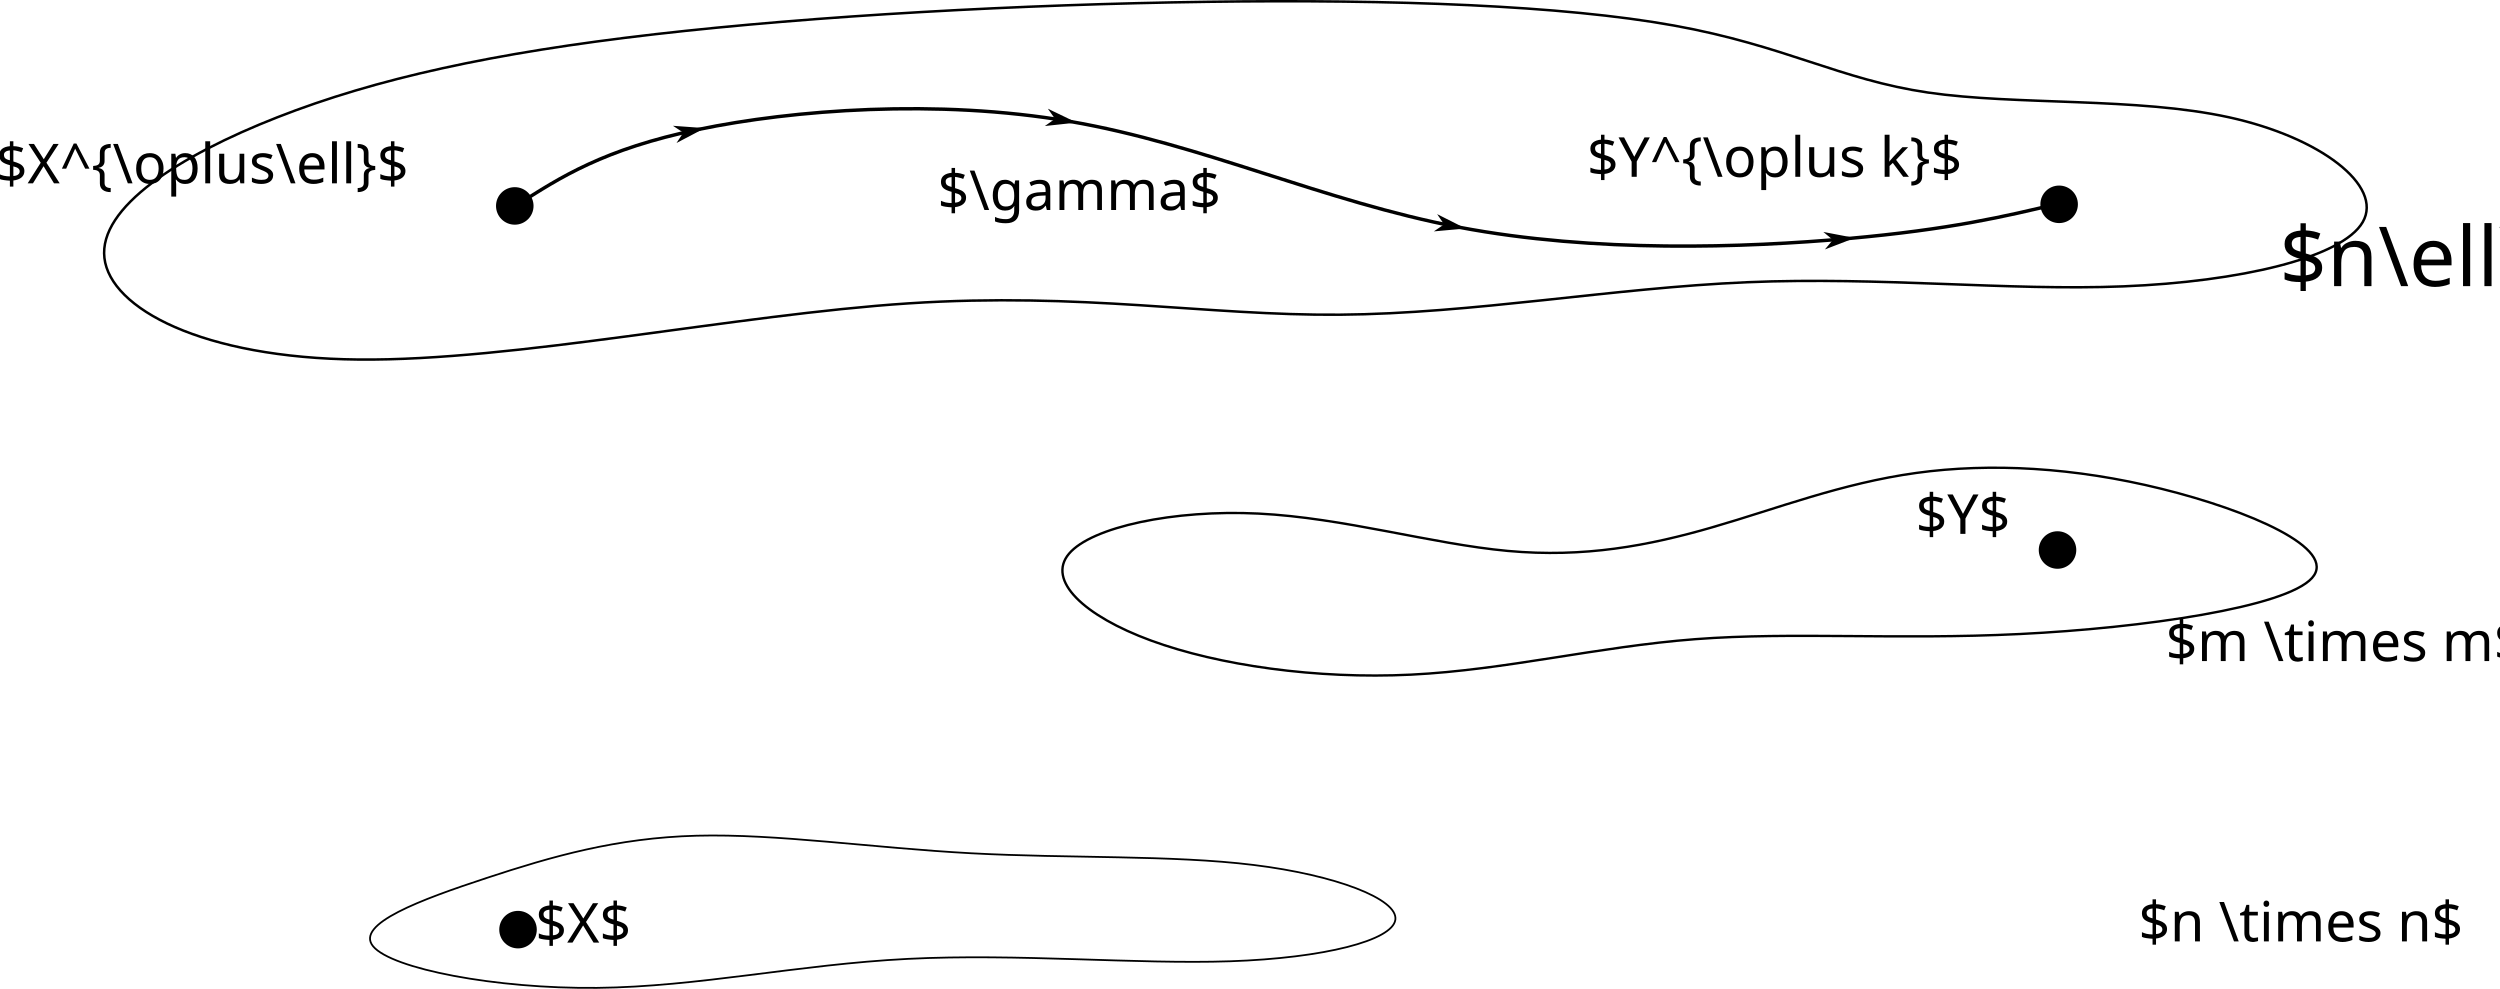
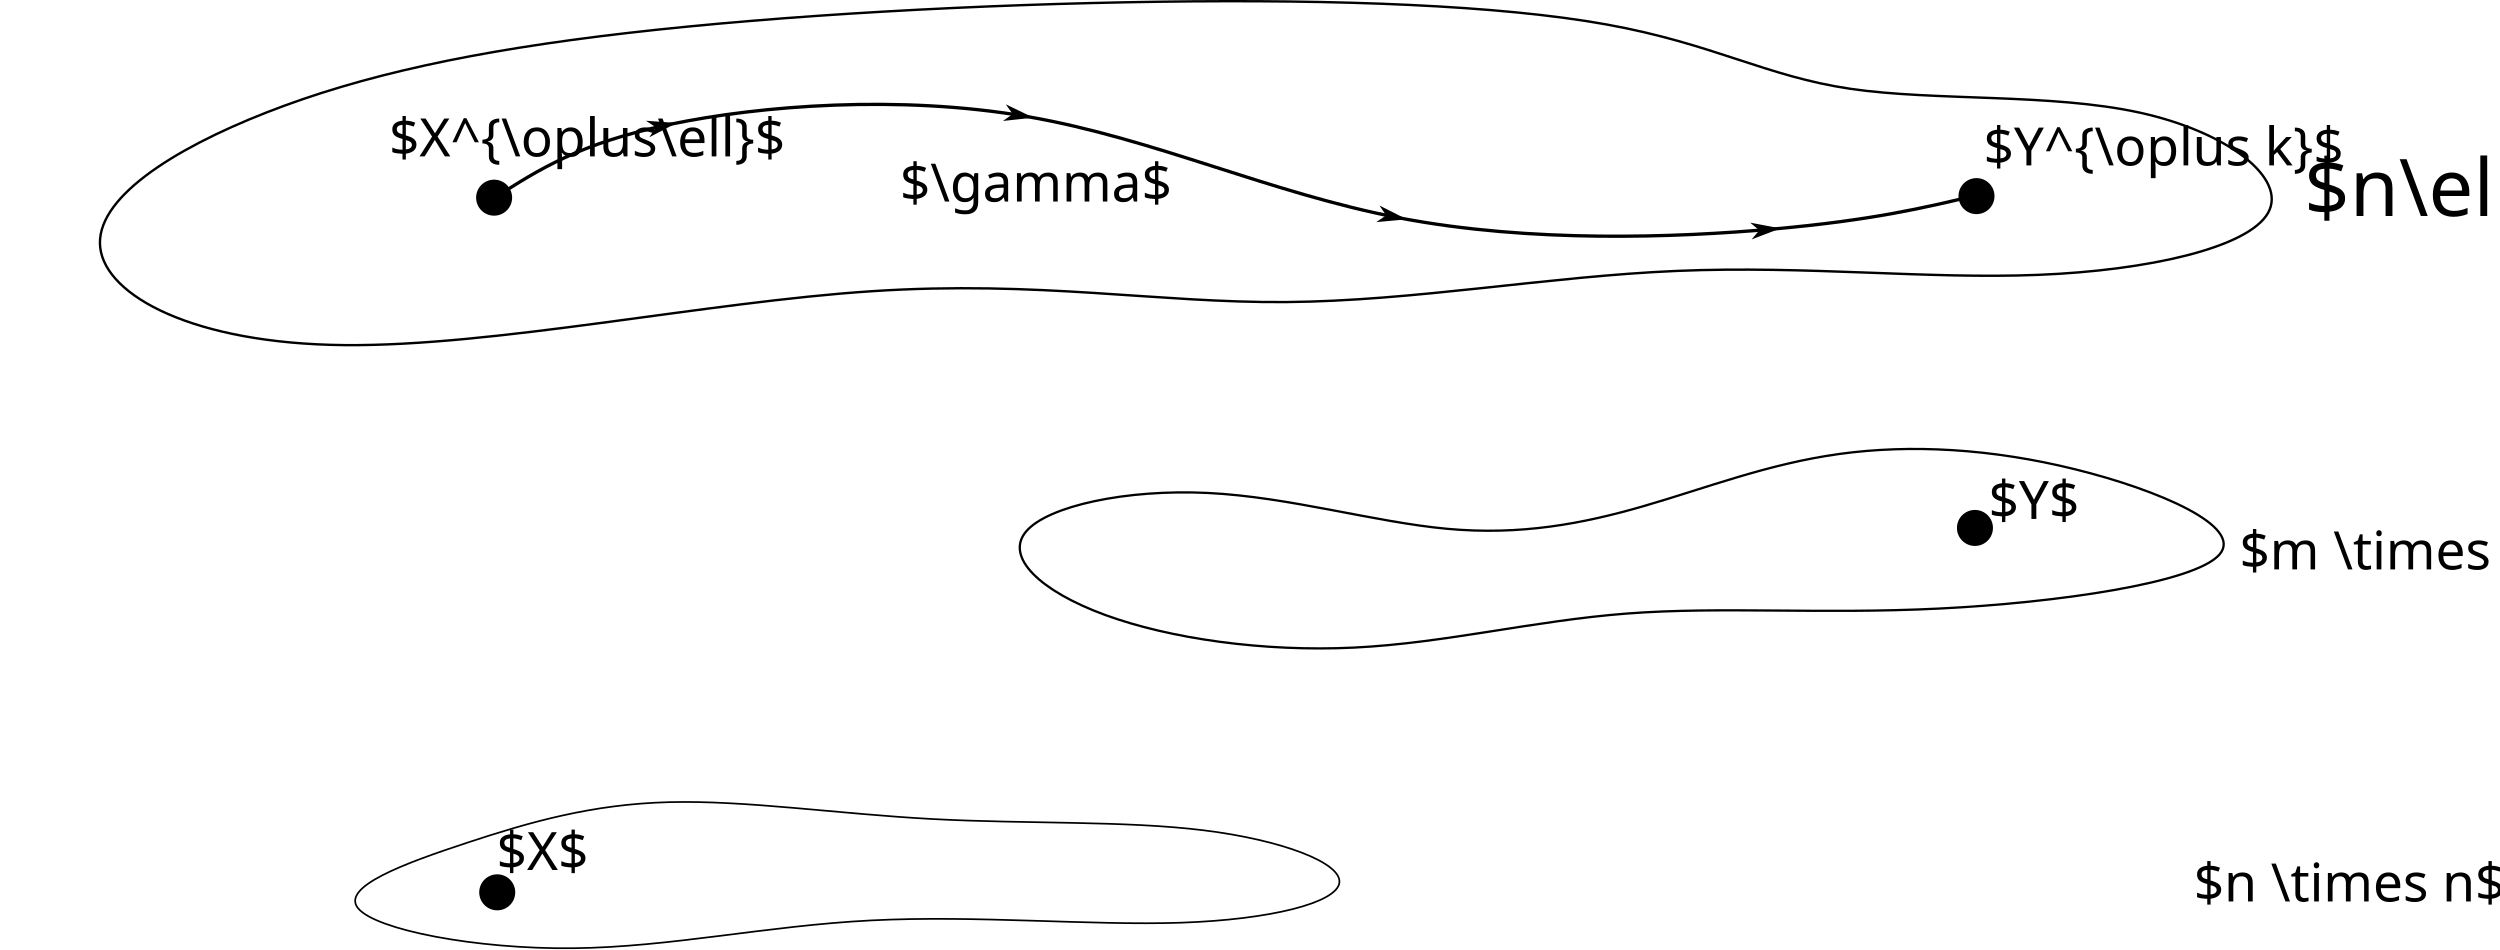
- <svg xmlns="http://www.w3.org/2000/svg" width="191.333mm" height="75.677mm" viewBox="0 0 191.333 75.677" version="1.1" id="svg8">
+ <svg xmlns="http://www.w3.org/2000/svg" width="199.333mm" height="75.677mm" viewBox="0 0 199.333 75.677" version="1.1" id="svg8">
  <defs id="defs2">
-     <marker style="overflow:visible" id="Arrow1Mstart" refX="0.0" refY="0.0" orient="auto">
-       <path transform="scale(0.4) translate(10,0)" style="fill-rule:evenodd;stroke:#000000;stroke-width:1pt;stroke-opacity:1;fill:#000000;fill-opacity:1" d="M 0.0,0.0 L 5.0,-5.0 L -12.5,0.0 L 5.0,5.0 L 0.0,0.0 z " id="path948" />
+     <marker style="overflow:visible" id="Arrow1Mstart" refX="0" refY="0" orient="auto">
+       <path transform="matrix(0.4,0,0,0.4,4,0)" style="fill:#000000;fill-opacity:1;fill-rule:evenodd;stroke:#000000;stroke-width:1pt;stroke-opacity:1" d="M 0,0 5,-5 -12.5,0 5,5 Z" id="path948" />
    </marker>
  </defs>
  <g id="layer1" transform="translate(-14.93823,-17.24989)">
    <path style="fill:none;stroke:#000000;stroke-width:0.138px;stroke-linecap:butt;stroke-linejoin:miter;stroke-opacity:1" d="m 52.173,84.446 c 5.011,-1.649 9.947,-3.074 16.08,-3.237 6.133,-0.163 13.462,0.936 21.016,1.344 7.554,0.407 15.332,0.122 21.615,0.896 6.283,0.774 11.069,2.606 10.845,4.194 -0.224,1.588 -5.46,2.932 -12.64,3.176 -7.18,0.244 -16.304,-0.611 -24.681,-0.183 -8.377,0.428 -16.005,2.138 -23.783,2.219 -7.778,0.081 -15.706,-1.466 -17.127,-3.176 -1.421,-1.71 3.665,-3.583 8.676,-5.232 z" id="path833" />
    <path style="fill:none;stroke:#000000;stroke-width:0.183px;stroke-linecap:butt;stroke-linejoin:miter;stroke-opacity:1" d="m 146.036,57.591 c 4.936,-1.429 9.872,-3.359 15.557,-4.145 5.684,-0.786 12.116,-0.429 18.773,1.215 6.656,1.644 13.537,4.573 11.518,6.825 -2.02,2.251 -12.939,3.823 -22.362,4.288 -9.424,0.464 -17.351,-0.179 -24.831,0.393 -7.479,0.572 -14.509,2.358 -21.764,2.716 -7.255,0.357 -14.734,-0.715 -19.894,-2.608 -5.161,-1.894 -8.003,-4.609 -6.282,-6.646 1.72,-2.037 8.002,-3.394 14.509,-3.073 6.507,0.322 13.238,2.322 19.072,2.858 5.834,0.536 10.77,-0.393 15.706,-1.822 z" id="path837" />
    <path style="fill:none;stroke:#000000;stroke-width:0.192px;stroke-linecap:butt;stroke-linejoin:miter;stroke-opacity:1" d="m 36.168,26.225 c 7.554,-2.959 16.529,-4.931 28.869,-6.352 12.341,-1.42 28.046,-2.288 42.332,-2.485 14.285,-0.197 27.149,0.276 35.675,1.815 8.526,1.539 12.714,4.142 19.446,5.129 6.731,0.986 16.005,0.355 23.036,1.894 7.03,1.539 11.817,5.247 10.246,8.009 -1.571,2.762 -9.498,4.576 -18.324,4.931 -8.825,0.355 -18.548,-0.75 -28.794,-0.316 -10.246,0.434 -21.016,2.407 -31.188,2.485 -10.172,0.079 -19.745,-1.736 -32.983,-0.868 -13.238,0.868 -30.141,4.419 -42.107,4.3 C 30.409,44.649 23.379,40.862 22.93,36.996 22.481,33.129 28.614,29.184 36.168,26.225 Z" id="path841" />
-     <text xml:space="preserve" style="font-size:4.233px;line-height:1.25;font-family:sans-serif;word-spacing:0px;stroke-width:0.265" x="178.6" y="89.3" id="text847">
-       <tspan id="tspan845" x="178.6" y="89.3" style="font-size:4.233px;stroke-width:0.265">$n \times n$</tspan>
+     <text xml:space="preserve" style="font-size:4.233px;line-height:1.25;font-family:sans-serif;word-spacing:0px;stroke-width:0.265" x="189.853" y="89.127" id="text847">
+       <tspan id="tspan845" x="189.853" y="89.127" style="font-size:4.233px;stroke-width:0.265">$n \times n$</tspan>
    </text>
-     <text xml:space="preserve" style="font-size:4.233px;line-height:1.25;font-family:sans-serif;word-spacing:0px;stroke-width:0.265" x="180.685" y="67.845" id="text851">
-       <tspan id="tspan849" x="180.685" y="67.845" style="font-size:4.233px;stroke-width:0.265">$m \times m$</tspan>
+     <text xml:space="preserve" style="font-size:4.233px;line-height:1.25;font-family:sans-serif;word-spacing:0px;stroke-width:0.265" x="193.495" y="62.651" id="text851">
+       <tspan id="tspan849" x="193.495" y="62.651" style="font-size:4.233px;stroke-width:0.265">$m \times m$</tspan>
    </text>
-     <text xml:space="preserve" style="font-size:6.35px;line-height:1.25;font-family:sans-serif;word-spacing:0px;stroke-width:0.265" x="189.393" y="39.146" id="text855">
-       <tspan id="tspan853" x="189.393" y="39.146" style="font-size:6.35px;stroke-width:0.265">$n\ell\times n\ell / mk \times mk $</tspan>
+     <text xml:space="preserve" style="font-size:6.35px;line-height:1.25;font-family:sans-serif;word-spacing:0px;stroke-width:0.265" x="198.657" y="34.472" id="text855">
+       <tspan id="tspan853" x="198.657" y="34.472" style="font-size:6.35px;stroke-width:0.265">$n\ell\times n\ell / mk \times mk $</tspan>
    </text>
    <circle style="opacity:1;fill:#000000;fill-opacity:1;fill-rule:evenodd;stroke:#000000;stroke-width:0.707;stroke-dashoffset:28.116;stroke-opacity:0" id="path869" cx="-54.584" cy="88.398" r="1.436" transform="scale(-1,1)" />
    <circle style="opacity:1;fill:#000000;fill-opacity:1;fill-rule:evenodd;stroke:#000000;stroke-width:0.707;stroke-dashoffset:28.116;stroke-opacity:0" id="path869-0" cx="-172.407" cy="59.344" r="1.436" transform="scale(-1,1)" />
    <circle style="opacity:1;fill:#000000;fill-opacity:1;fill-rule:evenodd;stroke:#000000;stroke-width:0.707;stroke-dashoffset:28.116;stroke-opacity:0" id="path869-8" cx="-54.336" cy="33.01" r="1.436" transform="scale(-1,1)" />
    <circle style="opacity:1;fill:#000000;fill-opacity:1;fill-rule:evenodd;stroke:#000000;stroke-width:0.707;stroke-dashoffset:28.116;stroke-opacity:0" id="path869-7" cx="-172.53" cy="32.887" r="1.436" transform="scale(-1,1)" />
-     <text xml:space="preserve" style="font-size:4.233px;line-height:1.25;font-family:sans-serif;word-spacing:0px;stroke-width:0.265" x="55.911" y="89.387" id="text906">
-       <tspan id="tspan904" x="55.911" y="89.387" style="font-size:4.233px;stroke-width:0.265">$X$</tspan>
+     <text xml:space="preserve" style="font-size:4.233px;line-height:1.25;font-family:sans-serif;word-spacing:0px;stroke-width:0.265" x="54.526" y="86.617" id="text906">
+       <tspan id="tspan904" x="54.526" y="86.617" style="font-size:4.233px;stroke-width:0.265">$X$</tspan>
    </text>
-     <text xml:space="preserve" style="font-size:4.233px;line-height:1.25;font-family:sans-serif;word-spacing:0px;stroke-width:0.265" x="161.545" y="58.108" id="text910">
-       <tspan id="tspan908" x="161.545" y="58.108" style="font-size:4.233px;stroke-width:0.265">$Y$</tspan>
+     <text xml:space="preserve" style="font-size:4.233px;line-height:1.25;font-family:sans-serif;word-spacing:0px;stroke-width:0.265" x="173.49" y="58.627" id="text910">
+       <tspan id="tspan908" x="173.49" y="58.627" style="font-size:4.233px;stroke-width:0.265">$Y$</tspan>
    </text>
-     <text xml:space="preserve" style="font-size:4.233px;line-height:1.25;font-family:sans-serif;word-spacing:0px;stroke-width:0.265" x="136.39" y="30.785" id="text914">
-       <tspan id="tspan912" x="136.39" y="30.785" style="font-size:4.233px;stroke-width:0.265">$Y^{\oplus k}$</tspan>
+     <text xml:space="preserve" style="font-size:4.233px;line-height:1.25;font-family:sans-serif;word-spacing:0px;stroke-width:0.265" x="173.091" y="30.439" id="text914">
+       <tspan id="tspan912" x="173.091" y="30.439" style="font-size:4.233px;stroke-width:0.265">$Y^{\oplus k}$</tspan>
    </text>
-     <text xml:space="preserve" style="font-size:4.233px;line-height:1.25;font-family:sans-serif;word-spacing:0px;stroke-width:0.265" x="14.618" y="31.279" id="text918">
-       <tspan id="tspan916" x="14.618" y="31.279" style="font-size:4.233px;stroke-width:0.265">$X^{\oplus\ell}$</tspan>
+     <text xml:space="preserve" style="font-size:4.233px;line-height:1.25;font-family:sans-serif;word-spacing:0px;stroke-width:0.265" x="45.952" y="29.721" id="text918">
+       <tspan id="tspan916" x="45.952" y="29.721" style="font-size:4.233px;stroke-width:0.265">$X^{\oplus\ell}$</tspan>
    </text>
    <path style="fill:none;stroke:#000000;stroke-width:0.265;stroke-linecap:butt;stroke-linejoin:miter;stroke-miterlimit:4;stroke-dasharray:none;stroke-opacity:1;marker-mid:url(#Arrow1Mstart)" d="m 172.512,32.828 c -4.149,0.989 -8.298,1.978 -16.143,2.679 -7.844,0.701 -19.383,1.113 -29.768,-0.866 -10.385,-1.978 -19.616,-6.347 -29.775,-8.098 -10.159,-1.751 -21.244,-0.886 -28.455,0.618 -7.21,1.504 -10.545,3.647 -13.879,5.79" id="path938" />
    <text xml:space="preserve" style="font-size:4.233px;line-height:1.25;font-family:sans-serif;word-spacing:0px;stroke-width:0.265" x="86.687" y="33.322" id="text1220">
      <tspan id="tspan1218" x="86.687" y="33.322" style="font-size:4.233px;stroke-width:0.265">$\gamma$</tspan>
    </text>
  </g>
</svg>
